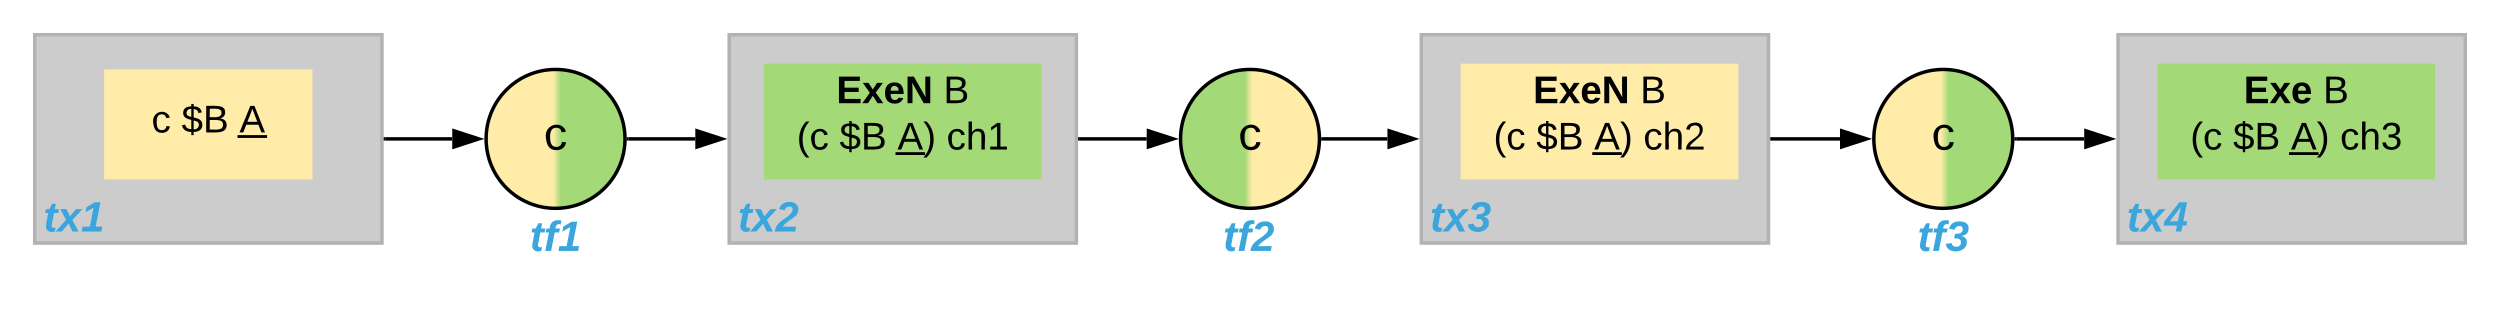
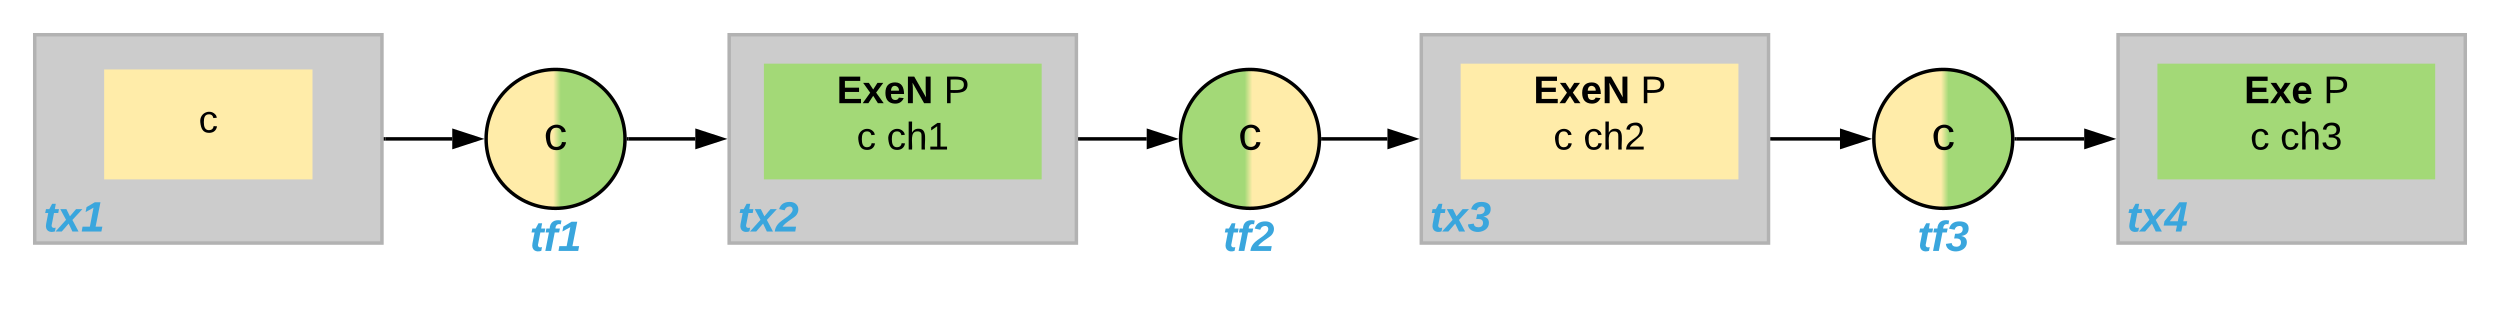
<svg xmlns="http://www.w3.org/2000/svg" xmlns:ns1="lucid" xmlns:xlink="http://www.w3.org/1999/xlink" width="1440" height="183.33">
  <g transform="translate(-80 -120)" ns1:page-tab-id="0_0">
    <path d="M100 140h200v120H100z" stroke="#b2b2b2" stroke-width="2" fill="#ccc" />
    <use xlink:href="#a" transform="matrix(1,0,0,1,105,145) translate(0 108.3476)" />
    <path d="M140 160h120v63.33H140z" stroke="#000" stroke-opacity="0" stroke-width="2" fill="#ffeca9" />
-     <use xlink:href="#b" transform="matrix(1,0,0,1,145,165) translate(22.28395 31.27778)" />
-     <use xlink:href="#c" transform="matrix(1,0,0,1,145,165) translate(39.5679 31.27778)" />
-     <use xlink:href="#d" transform="matrix(1,0,0,1,145,165) translate(72.90123 31.27778)" />
+     <use xlink:href="#b" transform="matrix(1,0,0,1,145,165) translate(49.44444 31.27778)" />
    <path d="M500 140h200v120H500z" stroke="#b2b2b2" stroke-width="2" fill="#ccc" />
-     <use xlink:href="#e" transform="matrix(1,0,0,1,505,145) translate(0 108.3476)" />
+     <use xlink:href="#c" transform="matrix(1,0,0,1,505,145) translate(0 108.3476)" />
    <path d="M520 156.67h160v66.66H520z" stroke="#000" stroke-opacity="0" stroke-width="2" fill="#a3d977" />
-     <use xlink:href="#f" transform="matrix(1,0,0,1,525,161.6667) translate(36.75926 17.77778)" />
-     <use xlink:href="#g" transform="matrix(1,0,0,1,525,161.6667) translate(98.42593 17.77778)" />
-     <use xlink:href="#h" transform="matrix(1,0,0,1,525,161.6667) translate(13.95062 44.44444)" />
-     <use xlink:href="#c" transform="matrix(1,0,0,1,525,161.6667) translate(38.58025 44.44444)" />
-     <use xlink:href="#i" transform="matrix(1,0,0,1,525,161.6667) translate(71.91358 44.44444)" />
-     <use xlink:href="#j" transform="matrix(1,0,0,1,525,161.6667) translate(100.2469 44.44444)" />
-     <path d="M440 200c0 22.1-17.9 40-40 40s-40-17.9-40-40 17.9-40 40-40 40 17.9 40 40z" stroke="#000" stroke-width="2" fill="url(#k)" />
-     <use xlink:href="#l" transform="matrix(1,0,0,1,365,165) translate(28.27778 41.19861)" />
+     <use xlink:href="#d" transform="matrix(1,0,0,1,525,161.6667) translate(36.97531 17.77778)" />
+     <use xlink:href="#e" transform="matrix(1,0,0,1,525,161.6667) translate(98.64198 17.77778)" />
+     <use xlink:href="#f" transform="matrix(1,0,0,1,525,161.6667) translate(48.45679 44.44444)" />
+     <use xlink:href="#g" transform="matrix(1,0,0,1,525,161.6667) translate(65.74074 44.44444)" />
+     <path d="M440 200c0 22.1-17.9 40-40 40s-40-17.9-40-40 17.9-40 40-40 40 17.9 40 40z" stroke="#000" stroke-width="2" fill="url(#h)" />
+     <use xlink:href="#i" transform="matrix(1,0,0,1,365,165) translate(28.27778 41.19861)" />
    <path d="M898.67 140h200v120h-200z" stroke="#b2b2b2" stroke-width="2" fill="#ccc" />
-     <use xlink:href="#m" transform="matrix(1,0,0,1,903.6667,145) translate(0 108.3476)" />
+     <use xlink:href="#j" transform="matrix(1,0,0,1,903.6667,145) translate(0 108.3476)" />
    <path d="M921.33 156.67h160v66.66h-160z" stroke="#000" stroke-opacity="0" stroke-width="2" fill="#ffeca9" />
-     <use xlink:href="#f" transform="matrix(1,0,0,1,926.3333,161.6667) translate(36.75926 17.77778)" />
-     <use xlink:href="#g" transform="matrix(1,0,0,1,926.3333,161.6667) translate(98.42593 17.77778)" />
-     <use xlink:href="#h" transform="matrix(1,0,0,1,926.3333,161.6667) translate(13.95062 44.44444)" />
-     <use xlink:href="#c" transform="matrix(1,0,0,1,926.3333,161.6667) translate(38.58025 44.44444)" />
-     <use xlink:href="#i" transform="matrix(1,0,0,1,926.3333,161.6667) translate(71.91358 44.44444)" />
-     <use xlink:href="#n" transform="matrix(1,0,0,1,926.3333,161.6667) translate(100.2469 44.44444)" />
-     <path d="M840 200c0 22.1-17.9 40-40 40s-40-17.9-40-40 17.9-40 40-40 40 17.9 40 40z" stroke="#000" stroke-width="2" fill="url(#o)" />
-     <use xlink:href="#l" transform="matrix(1,0,0,1,765,165) translate(28.27778 41.19861)" />
+     <use xlink:href="#d" transform="matrix(1,0,0,1,926.3333,161.6667) translate(36.97531 17.77778)" />
+     <use xlink:href="#e" transform="matrix(1,0,0,1,926.3333,161.6667) translate(98.64198 17.77778)" />
+     <use xlink:href="#f" transform="matrix(1,0,0,1,926.3333,161.6667) translate(48.45679 44.44444)" />
+     <use xlink:href="#k" transform="matrix(1,0,0,1,926.3333,161.6667) translate(65.74074 44.44444)" />
+     <path d="M840 200c0 22.1-17.9 40-40 40s-40-17.9-40-40 17.9-40 40-40 40 17.9 40 40z" stroke="#000" stroke-width="2" fill="url(#l)" />
+     <use xlink:href="#i" transform="matrix(1,0,0,1,765,165) translate(28.27778 41.19861)" />
    <path d="M1300 140h200v120h-200z" stroke="#b2b2b2" stroke-width="2" fill="#ccc" />
-     <use xlink:href="#p" transform="matrix(1,0,0,1,1305,145) translate(0 108.3476)" />
+     <use xlink:href="#m" transform="matrix(1,0,0,1,1305,145) translate(0 108.3476)" />
    <path d="M1322.67 156.67h160v66.66h-160z" stroke="#000" stroke-opacity="0" stroke-width="2" fill="#a3d977" />
-     <use xlink:href="#q" transform="matrix(1,0,0,1,1327.667,161.6667) translate(44.75309 17.77778)" />
-     <use xlink:href="#g" transform="matrix(1,0,0,1,1327.667,161.6667) translate(90.4321 17.77778)" />
-     <use xlink:href="#h" transform="matrix(1,0,0,1,1327.667,161.6667) translate(13.95062 44.44444)" />
-     <use xlink:href="#c" transform="matrix(1,0,0,1,1327.667,161.6667) translate(38.58025 44.44444)" />
-     <use xlink:href="#i" transform="matrix(1,0,0,1,1327.667,161.6667) translate(71.91358 44.44444)" />
-     <use xlink:href="#r" transform="matrix(1,0,0,1,1327.667,161.6667) translate(100.2469 44.44444)" />
-     <path d="M1239.33 200c0 22.1-17.9 40-40 40s-40-17.9-40-40 17.9-40 40-40 40 17.9 40 40z" stroke="#000" stroke-width="2" fill="url(#s)" />
-     <use xlink:href="#l" transform="matrix(1,0,0,1,1164.333,165) translate(28.27778 41.19861)" />
+     <use xlink:href="#n" transform="matrix(1,0,0,1,1327.667,161.6667) translate(44.96914 17.77778)" />
+     <use xlink:href="#e" transform="matrix(1,0,0,1,1327.667,161.6667) translate(90.64815 17.77778)" />
+     <use xlink:href="#f" transform="matrix(1,0,0,1,1327.667,161.6667) translate(48.45679 44.44444)" />
+     <use xlink:href="#o" transform="matrix(1,0,0,1,1327.667,161.6667) translate(65.74074 44.44444)" />
+     <path d="M1239.33 200c0 22.1-17.9 40-40 40s-40-17.9-40-40 17.9-40 40-40 40 17.9 40 40z" stroke="#000" stroke-width="2" fill="url(#p)" />
+     <use xlink:href="#i" transform="matrix(1,0,0,1,1164.333,165) translate(28.27778 41.19861)" />
    <path d="M302 200h38.5" stroke="#000" stroke-width="2" fill="none" />
    <path d="M302.03 201H301v-2h1.03z" />
    <path d="M355.76 200l-14.26 4.64v-9.28z" stroke="#000" stroke-width="2" />
    <path d="M442 200h38.5" stroke="#000" stroke-width="2" fill="none" />
    <path d="M442.03 201h-1.1l.07-1-.03-1h1.06z" />
    <path d="M495.76 200l-14.26 4.64v-9.28z" stroke="#000" stroke-width="2" />
    <path d="M702 200h38.5" stroke="#000" stroke-width="2" fill="none" />
    <path d="M702.03 201H701v-2h1.03z" />
    <path d="M755.76 200l-14.26 4.64v-9.28z" stroke="#000" stroke-width="2" />
    <path d="M842 200h37.16" stroke="#000" stroke-width="2" fill="none" />
    <path d="M842.03 201h-1.1l.07-1-.03-1h1.06z" />
    <path d="M894.43 200l-14.27 4.64v-9.28z" stroke="#000" stroke-width="2" />
    <path d="M1100.67 200h39.16" stroke="#000" stroke-width="2" fill="none" />
    <path d="M1100.7 201h-1.03v-2h1.02z" />
    <path d="M1155.1 200l-14.27 4.64v-9.28z" stroke="#000" stroke-width="2" />
    <path d="M1241.33 200h39.17" stroke="#000" stroke-width="2" fill="none" />
    <path d="M1241.36 201h-1.1l.07-1-.03-1h1.06z" />
    <path d="M1295.76 200l-14.26 4.64v-9.28z" stroke="#000" stroke-width="2" />
    <path d="M350 240h100v43.33H350z" stroke="#000" stroke-opacity="0" stroke-width="2" fill-opacity="0" />
    <g>
-       <use xlink:href="#t" transform="matrix(1,0,0,1,355,245) translate(30.12963 19.55556)" />
+       <use xlink:href="#q" transform="matrix(1,0,0,1,355,245) translate(30.12963 19.55556)" />
    </g>
    <path d="M749.33 240h100v43.33h-100z" stroke="#000" stroke-opacity="0" stroke-width="2" fill-opacity="0" />
    <g>
-       <use xlink:href="#u" transform="matrix(1,0,0,1,754.3333,245) translate(30.12963 19.55556)" />
+       <use xlink:href="#r" transform="matrix(1,0,0,1,754.3333,245) translate(30.12963 19.55556)" />
    </g>
    <path d="M1149.33 240h100v43.33h-100z" stroke="#000" stroke-opacity="0" stroke-width="2" fill-opacity="0" />
    <g>
-       <use xlink:href="#v" transform="matrix(1,0,0,1,1154.333,245) translate(30.12963 19.55556)" />
+       <use xlink:href="#s" transform="matrix(1,0,0,1,1154.333,245) translate(30.12963 19.55556)" />
    </g>
    <defs>
-       <path fill="#3aa6dd" d="M72-63c-8 23 5 39 32 30L98-1C54 14 12-6 23-64l18-93H15l7-33h28l24-45h31l-8 45h35l-6 33H90" id="w" />
-       <path fill="#3aa6dd" d="M127 0L95-67 37 0h-53l89-99-49-91h52l30 61 52-61h54l-85 92 52 98h-52" id="x" />
-       <path fill="#3aa6dd" d="M6 0l7-41h62l31-161-67 37 8-42 70-41h48L124-41h57l-8 41H6" id="y" />
+       <path fill="#3aa6dd" d="M72-63c-8 23 5 39 32 30L98-1C54 14 12-6 23-64l18-93H15l7-33h28l24-45h31l-8 45h35l-6 33H90" id="t" />
+       <path fill="#3aa6dd" d="M127 0L95-67 37 0h-53l89-99-49-91h52l30 61 52-61h54l-85 92 52 98h-52" id="u" />
+       <path fill="#3aa6dd" d="M6 0l7-41h62l31-161-67 37 8-42 70-41h48L124-41h57l-8 41H6" id="v" />
      <g id="a">
-         <use transform="matrix(0.06790123,0,0,0.06790123,0,0)" xlink:href="#w" />
-         <use transform="matrix(0.06790123,0,0,0.06790123,8.080247,0)" xlink:href="#x" />
-         <use transform="matrix(0.06790123,0,0,0.06790123,21.66049,0)" xlink:href="#y" />
+         <use transform="matrix(0.06790123,0,0,0.06790123,0,0)" xlink:href="#t" />
+         <use transform="matrix(0.06790123,0,0,0.06790123,8.080247,0)" xlink:href="#u" />
+         <use transform="matrix(0.06790123,0,0,0.06790123,21.66049,0)" xlink:href="#v" />
      </g>
-       <path d="M96-169c-40 0-48 33-48 73s9 75 48 75c24 0 41-14 43-38l32 2c-6 37-31 61-74 61-59 0-76-41-82-99-10-93 101-131 147-64 4 7 5 14 7 22l-32 3c-4-21-16-35-41-35" id="z" />
-       <use transform="matrix(0.0617284,0,0,0.0617284,0,0)" xlink:href="#z" id="b" />
-       <path d="M194-70c0 46-34 64-81 66v29H91V-4C42-5 12-27 4-67l30-6c5 28 25 41 57 43v-87c-38-9-76-20-76-67 1-42 33-58 76-59v-23h22v23c45 0 67 20 76 56l-31 6c-5-23-18-35-45-37v78c41 10 81 20 81 70zm-81 41c51 7 71-66 19-77-6-2-12-4-19-6v83zM91-219c-47-6-63 57-18 69 6 2 12 3 18 5v-74" id="A" />
-       <path d="M160-131c35 5 61 23 61 61C221 17 115-2 30 0v-248c76 3 177-17 177 60 0 33-19 50-47 57zm-97-11c50-1 110 9 110-42 0-47-63-36-110-37v79zm0 115c55-2 124 14 124-45 0-56-70-42-124-44v89" id="B" />
+       <path d="M96-169c-40 0-48 33-48 73s9 75 48 75c24 0 41-14 43-38l32 2c-6 37-31 61-74 61-59 0-76-41-82-99-10-93 101-131 147-64 4 7 5 14 7 22l-32 3c-4-21-16-35-41-35" id="w" />
+       <use transform="matrix(0.0617284,0,0,0.0617284,0,0)" xlink:href="#w" id="b" />
+       <path fill="#3aa6dd" d="M121-251c83 0 93 87 42 126-35 27-77 48-103 84h115l-7 41H-6C6-94 102-103 141-168c11-20 3-46-24-44-23 2-33 13-39 32l-47-10c12-38 39-61 90-61" id="x" />
      <g id="c">
-         <use transform="matrix(0.0617284,0,0,0.0617284,0,0)" xlink:href="#A" />
-         <use transform="matrix(0.0617284,0,0,0.0617284,12.34568,0)" xlink:href="#B" />
+         <use transform="matrix(0.06790123,0,0,0.06790123,0,0)" xlink:href="#t" />
+         <use transform="matrix(0.06790123,0,0,0.06790123,8.080247,0)" xlink:href="#u" />
+         <use transform="matrix(0.06790123,0,0,0.06790123,21.66049,0)" xlink:href="#x" />
      </g>
-       <path d="M205 0l-28-72H64L36 0H1l101-248h38L239 0h-34zm-38-99l-47-123c-12 45-31 82-46 123h93" id="C" />
+       <path d="M24 0v-248h195v40H76v63h132v40H76v65h150V0H24" id="y" />
+       <path d="M144 0l-44-69L55 0H2l70-98-66-92h53l41 62 40-62h54l-67 91 71 99h-54" id="z" />
+       <path d="M185-48c-13 30-37 53-82 52C43 2 14-33 14-96s30-98 90-98c62 0 83 45 84 108H66c0 31 8 55 39 56 18 0 30-7 34-22zm-45-69c5-46-57-63-70-21-2 6-4 13-4 21h74" id="A" />
+       <path d="M175 0L67-191c6 58 2 128 3 191H24v-248h59L193-55c-6-58-2-129-3-193h46V0h-61" id="B" />
      <g id="d">
-         <use transform="matrix(0.0617284,0,0,0.0617284,0,0)" xlink:href="#C" />
-         <path d="M-1.1 1.54h17.03v1.63H-1.1z" />
+         <use transform="matrix(0.0617284,0,0,0.0617284,0,0)" xlink:href="#y" />
+         <use transform="matrix(0.0617284,0,0,0.0617284,14.81481,0)" xlink:href="#z" />
+         <use transform="matrix(0.0617284,0,0,0.0617284,27.16049,0)" xlink:href="#A" />
+         <use transform="matrix(0.0617284,0,0,0.0617284,39.50617,0)" xlink:href="#B" />
      </g>
-       <path fill="#3aa6dd" d="M121-251c83 0 93 87 42 126-35 27-77 48-103 84h115l-7 41H-6C6-94 102-103 141-168c11-20 3-46-24-44-23 2-33 13-39 32l-47-10c12-38 39-61 90-61" id="D" />
-       <g id="e">
-         <use transform="matrix(0.06790123,0,0,0.06790123,0,0)" xlink:href="#w" />
-         <use transform="matrix(0.06790123,0,0,0.06790123,8.080247,0)" xlink:href="#x" />
-         <use transform="matrix(0.06790123,0,0,0.06790123,21.66049,0)" xlink:href="#D" />
+       <path d="M30-248c87 1 191-15 191 75 0 78-77 80-158 76V0H30v-248zm33 125c57 0 124 11 124-50 0-59-68-47-124-48v98" id="C" />
+       <use transform="matrix(0.0617284,0,0,0.0617284,0,0)" xlink:href="#C" id="e" />
+       <use transform="matrix(0.0617284,0,0,0.0617284,0,0)" xlink:href="#w" id="f" />
+       <path d="M106-169C34-169 62-67 57 0H25v-261h32l-1 103c12-21 28-36 61-36 89 0 53 116 60 194h-32v-121c2-32-8-49-39-48" id="D" />
+       <path d="M27 0v-27h64v-190l-56 39v-29l58-41h29v221h61V0H27" id="E" />
+       <g id="g">
+         <use transform="matrix(0.0617284,0,0,0.0617284,0,0)" xlink:href="#w" />
+         <use transform="matrix(0.0617284,0,0,0.0617284,11.11111,0)" xlink:href="#D" />
+         <use transform="matrix(0.0617284,0,0,0.0617284,23.45679,0)" xlink:href="#E" />
      </g>
-       <path d="M24 0v-248h195v40H76v63h132v40H76v65h150V0H24" id="E" />
-       <path d="M144 0l-44-69L55 0H2l70-98-66-92h53l41 62 40-62h54l-67 91 71 99h-54" id="F" />
-       <path d="M185-48c-13 30-37 53-82 52C43 2 14-33 14-96s30-98 90-98c62 0 83 45 84 108H66c0 31 8 55 39 56 18 0 30-7 34-22zm-45-69c5-46-57-63-70-21-2 6-4 13-4 21h74" id="G" />
-       <path d="M175 0L67-191c6 58 2 128 3 191H24v-248h59L193-55c-6-58-2-129-3-193h46V0h-61" id="H" />
-       <g id="f">
-         <use transform="matrix(0.0617284,0,0,0.0617284,0,0)" xlink:href="#E" />
-         <use transform="matrix(0.0617284,0,0,0.0617284,14.81481,0)" xlink:href="#F" />
-         <use transform="matrix(0.0617284,0,0,0.0617284,27.16049,0)" xlink:href="#G" />
-         <use transform="matrix(0.0617284,0,0,0.0617284,39.50617,0)" xlink:href="#H" />
-       </g>
-       <use transform="matrix(0.0617284,0,0,0.0617284,0,0)" xlink:href="#B" id="g" />
-       <path d="M87 75C49 33 22-17 22-94c0-76 28-126 65-167h31c-38 41-64 92-64 168S80 34 118 75H87" id="I" />
-       <g id="h">
-         <use transform="matrix(0.0617284,0,0,0.0617284,0,0)" xlink:href="#I" />
-         <use transform="matrix(0.0617284,0,0,0.0617284,7.345679,0)" xlink:href="#z" />
-       </g>
-       <path d="M33-261c38 41 65 92 65 168S71 34 33 75H2C39 34 66-17 66-93S39-220 2-261h31" id="J" />
-       <g id="i">
-         <use transform="matrix(0.0617284,0,0,0.0617284,0,0)" xlink:href="#C" />
-         <path d="M-1.1 1.54h17.03v1.63H-1.1z" />
-         <use transform="matrix(0.0617284,0,0,0.0617284,14.81481,0)" xlink:href="#J" />
-       </g>
-       <path d="M106-169C34-169 62-67 57 0H25v-261h32l-1 103c12-21 28-36 61-36 89 0 53 116 60 194h-32v-121c2-32-8-49-39-48" id="K" />
-       <path d="M27 0v-27h64v-190l-56 39v-29l58-41h29v221h61V0H27" id="L" />
-       <g id="j">
-         <use transform="matrix(0.0617284,0,0,0.0617284,0,0)" xlink:href="#z" />
-         <use transform="matrix(0.0617284,0,0,0.0617284,11.11111,0)" xlink:href="#K" />
-         <use transform="matrix(0.0617284,0,0,0.0617284,23.45679,0)" xlink:href="#L" />
-       </g>
-       <linearGradient gradientUnits="userSpaceOnUse" id="k" x1="360" y1="240" x2="440" y2="240">
+       <linearGradient gradientUnits="userSpaceOnUse" id="h" x1="360" y1="240" x2="440" y2="240">
        <stop offset="0%" stop-color="#ffeca9" />
        <stop offset="48.37%" stop-color="#ffeca9" />
        <stop offset="53.8%" stop-color="#a3d977" />
        <stop offset="97.83%" stop-color="#a3d977" />
      </linearGradient>
-       <use transform="matrix(0.07469136,0,0,0.07469136,0,0)" xlink:href="#z" id="l" />
-       <path fill="#3aa6dd" d="M131-73c0-31-25-35-58-33l8-40c36 2 64-5 65-39 0-17-10-28-28-27-23 1-35 12-41 32l-47-9c11-39 39-63 90-62 44 1 76 17 76 60 0 42-26 59-63 64 28 5 48 20 48 54C181 22 9 32 3-60l49-7c3 21 16 31 40 31s39-13 39-37" id="M" />
-       <g id="m">
-         <use transform="matrix(0.06790123,0,0,0.06790123,0,0)" xlink:href="#w" />
-         <use transform="matrix(0.06790123,0,0,0.06790123,8.080247,0)" xlink:href="#x" />
-         <use transform="matrix(0.06790123,0,0,0.06790123,21.66049,0)" xlink:href="#M" />
+       <use transform="matrix(0.07469136,0,0,0.07469136,0,0)" xlink:href="#w" id="i" />
+       <path fill="#3aa6dd" d="M131-73c0-31-25-35-58-33l8-40c36 2 64-5 65-39 0-17-10-28-28-27-23 1-35 12-41 32l-47-9c11-39 39-63 90-62 44 1 76 17 76 60 0 42-26 59-63 64 28 5 48 20 48 54C181 22 9 32 3-60l49-7c3 21 16 31 40 31s39-13 39-37" id="F" />
+       <g id="j">
+         <use transform="matrix(0.06790123,0,0,0.06790123,0,0)" xlink:href="#t" />
+         <use transform="matrix(0.06790123,0,0,0.06790123,8.080247,0)" xlink:href="#u" />
+         <use transform="matrix(0.06790123,0,0,0.06790123,21.66049,0)" xlink:href="#F" />
      </g>
-       <path d="M101-251c82-7 93 87 43 132L82-64C71-53 59-42 53-27h129V0H18c2-99 128-94 128-182 0-28-16-43-45-43s-46 15-49 41l-32-3c6-41 34-60 81-64" id="N" />
-       <g id="n">
-         <use transform="matrix(0.0617284,0,0,0.0617284,0,0)" xlink:href="#z" />
-         <use transform="matrix(0.0617284,0,0,0.0617284,11.11111,0)" xlink:href="#K" />
-         <use transform="matrix(0.0617284,0,0,0.0617284,23.45679,0)" xlink:href="#N" />
+       <path d="M101-251c82-7 93 87 43 132L82-64C71-53 59-42 53-27h129V0H18c2-99 128-94 128-182 0-28-16-43-45-43s-46 15-49 41l-32-3c6-41 34-60 81-64" id="G" />
+       <g id="k">
+         <use transform="matrix(0.0617284,0,0,0.0617284,0,0)" xlink:href="#w" />
+         <use transform="matrix(0.0617284,0,0,0.0617284,11.11111,0)" xlink:href="#D" />
+         <use transform="matrix(0.0617284,0,0,0.0617284,23.45679,0)" xlink:href="#G" />
      </g>
-       <linearGradient gradientUnits="userSpaceOnUse" id="o" x1="840" y1="240" x2="760" y2="240">
+       <linearGradient gradientUnits="userSpaceOnUse" id="l" x1="840" y1="240" x2="760" y2="240">
        <stop offset="0%" stop-color="#ffeca9" />
        <stop offset="48.37%" stop-color="#ffeca9" />
        <stop offset="53.8%" stop-color="#a3d977" />
        <stop offset="97.83%" stop-color="#a3d977" />
      </linearGradient>
-       <path fill="#3aa6dd" d="M154-50L144 0H97l10-50H-6l7-37 126-161h65L161-87h33l-7 37h-33zm-40-37l27-125c-29 45-64 83-95 125h68" id="O" />
-       <g id="p">
-         <use transform="matrix(0.06790123,0,0,0.06790123,0,0)" xlink:href="#w" />
-         <use transform="matrix(0.06790123,0,0,0.06790123,8.080247,0)" xlink:href="#x" />
-         <use transform="matrix(0.06790123,0,0,0.06790123,21.66049,0)" xlink:href="#O" />
+       <path fill="#3aa6dd" d="M154-50L144 0H97l10-50H-6l7-37 126-161h65L161-87h33l-7 37h-33zm-40-37l27-125c-29 45-64 83-95 125h68" id="H" />
+       <g id="m">
+         <use transform="matrix(0.06790123,0,0,0.06790123,0,0)" xlink:href="#t" />
+         <use transform="matrix(0.06790123,0,0,0.06790123,8.080247,0)" xlink:href="#u" />
+         <use transform="matrix(0.06790123,0,0,0.06790123,21.66049,0)" xlink:href="#H" />
      </g>
-       <g id="q">
-         <use transform="matrix(0.0617284,0,0,0.0617284,0,0)" xlink:href="#E" />
-         <use transform="matrix(0.0617284,0,0,0.0617284,14.81481,0)" xlink:href="#F" />
-         <use transform="matrix(0.0617284,0,0,0.0617284,27.16049,0)" xlink:href="#G" />
+       <g id="n">
+         <use transform="matrix(0.0617284,0,0,0.0617284,0,0)" xlink:href="#y" />
+         <use transform="matrix(0.0617284,0,0,0.0617284,14.81481,0)" xlink:href="#z" />
+         <use transform="matrix(0.0617284,0,0,0.0617284,27.16049,0)" xlink:href="#A" />
      </g>
-       <path d="M126-127c33 6 58 20 58 59 0 88-139 92-164 29-3-8-5-16-6-25l32-3c6 27 21 44 54 44 32 0 52-15 52-46 0-38-36-46-79-43v-28c39 1 72-4 72-42 0-27-17-43-46-43-28 0-47 15-49 41l-32-3c6-42 35-63 81-64 48-1 79 21 79 65 0 36-21 52-52 59" id="P" />
-       <g id="r">
-         <use transform="matrix(0.0617284,0,0,0.0617284,0,0)" xlink:href="#z" />
-         <use transform="matrix(0.0617284,0,0,0.0617284,11.11111,0)" xlink:href="#K" />
-         <use transform="matrix(0.0617284,0,0,0.0617284,23.45679,0)" xlink:href="#P" />
+       <path d="M126-127c33 6 58 20 58 59 0 88-139 92-164 29-3-8-5-16-6-25l32-3c6 27 21 44 54 44 32 0 52-15 52-46 0-38-36-46-79-43v-28c39 1 72-4 72-42 0-27-17-43-46-43-28 0-47 15-49 41l-32-3c6-42 35-63 81-64 48-1 79 21 79 65 0 36-21 52-52 59" id="I" />
+       <g id="o">
+         <use transform="matrix(0.0617284,0,0,0.0617284,0,0)" xlink:href="#w" />
+         <use transform="matrix(0.0617284,0,0,0.0617284,11.11111,0)" xlink:href="#D" />
+         <use transform="matrix(0.0617284,0,0,0.0617284,23.45679,0)" xlink:href="#I" />
      </g>
-       <linearGradient gradientUnits="userSpaceOnUse" id="s" x1="1159.33" y1="240" x2="1239.33" y2="240">
+       <linearGradient gradientUnits="userSpaceOnUse" id="p" x1="1159.33" y1="240" x2="1239.33" y2="240">
        <stop offset="0%" stop-color="#ffeca9" />
        <stop offset="48.37%" stop-color="#ffeca9" />
        <stop offset="53.8%" stop-color="#a3d977" />
        <stop offset="97.83%" stop-color="#a3d977" />
      </linearGradient>
-       <path fill="#3aa6dd" d="M93-157L62 0H13l31-157H16l6-33h28c2-54 40-81 100-68l-6 32c-29-8-44 9-45 36h38l-7 33H93" id="Q" />
-       <g id="t">
-         <use transform="matrix(0.06790123,0,0,0.06790123,0,0)" xlink:href="#w" />
-         <use transform="matrix(0.06790123,0,0,0.06790123,8.080247,0)" xlink:href="#Q" />
-         <use transform="matrix(0.06790123,0,0,0.06790123,16.16049,0)" xlink:href="#y" />
+       <path fill="#3aa6dd" d="M93-157L62 0H13l31-157H16l6-33h28c2-54 40-81 100-68l-6 32c-29-8-44 9-45 36h38l-7 33H93" id="J" />
+       <g id="q">
+         <use transform="matrix(0.06790123,0,0,0.06790123,0,0)" xlink:href="#t" />
+         <use transform="matrix(0.06790123,0,0,0.06790123,8.080247,0)" xlink:href="#J" />
+         <use transform="matrix(0.06790123,0,0,0.06790123,16.16049,0)" xlink:href="#v" />
      </g>
-       <g id="u">
-         <use transform="matrix(0.06790123,0,0,0.06790123,0,0)" xlink:href="#w" />
-         <use transform="matrix(0.06790123,0,0,0.06790123,8.080247,0)" xlink:href="#Q" />
-         <use transform="matrix(0.06790123,0,0,0.06790123,16.16049,0)" xlink:href="#D" />
+       <g id="r">
+         <use transform="matrix(0.06790123,0,0,0.06790123,0,0)" xlink:href="#t" />
+         <use transform="matrix(0.06790123,0,0,0.06790123,8.080247,0)" xlink:href="#J" />
+         <use transform="matrix(0.06790123,0,0,0.06790123,16.16049,0)" xlink:href="#x" />
      </g>
-       <g id="v">
-         <use transform="matrix(0.06790123,0,0,0.06790123,0,0)" xlink:href="#w" />
-         <use transform="matrix(0.06790123,0,0,0.06790123,8.080247,0)" xlink:href="#Q" />
-         <use transform="matrix(0.06790123,0,0,0.06790123,16.16049,0)" xlink:href="#M" />
+       <g id="s">
+         <use transform="matrix(0.06790123,0,0,0.06790123,0,0)" xlink:href="#t" />
+         <use transform="matrix(0.06790123,0,0,0.06790123,8.080247,0)" xlink:href="#J" />
+         <use transform="matrix(0.06790123,0,0,0.06790123,16.16049,0)" xlink:href="#F" />
      </g>
    </defs>
  </g>
</svg>
